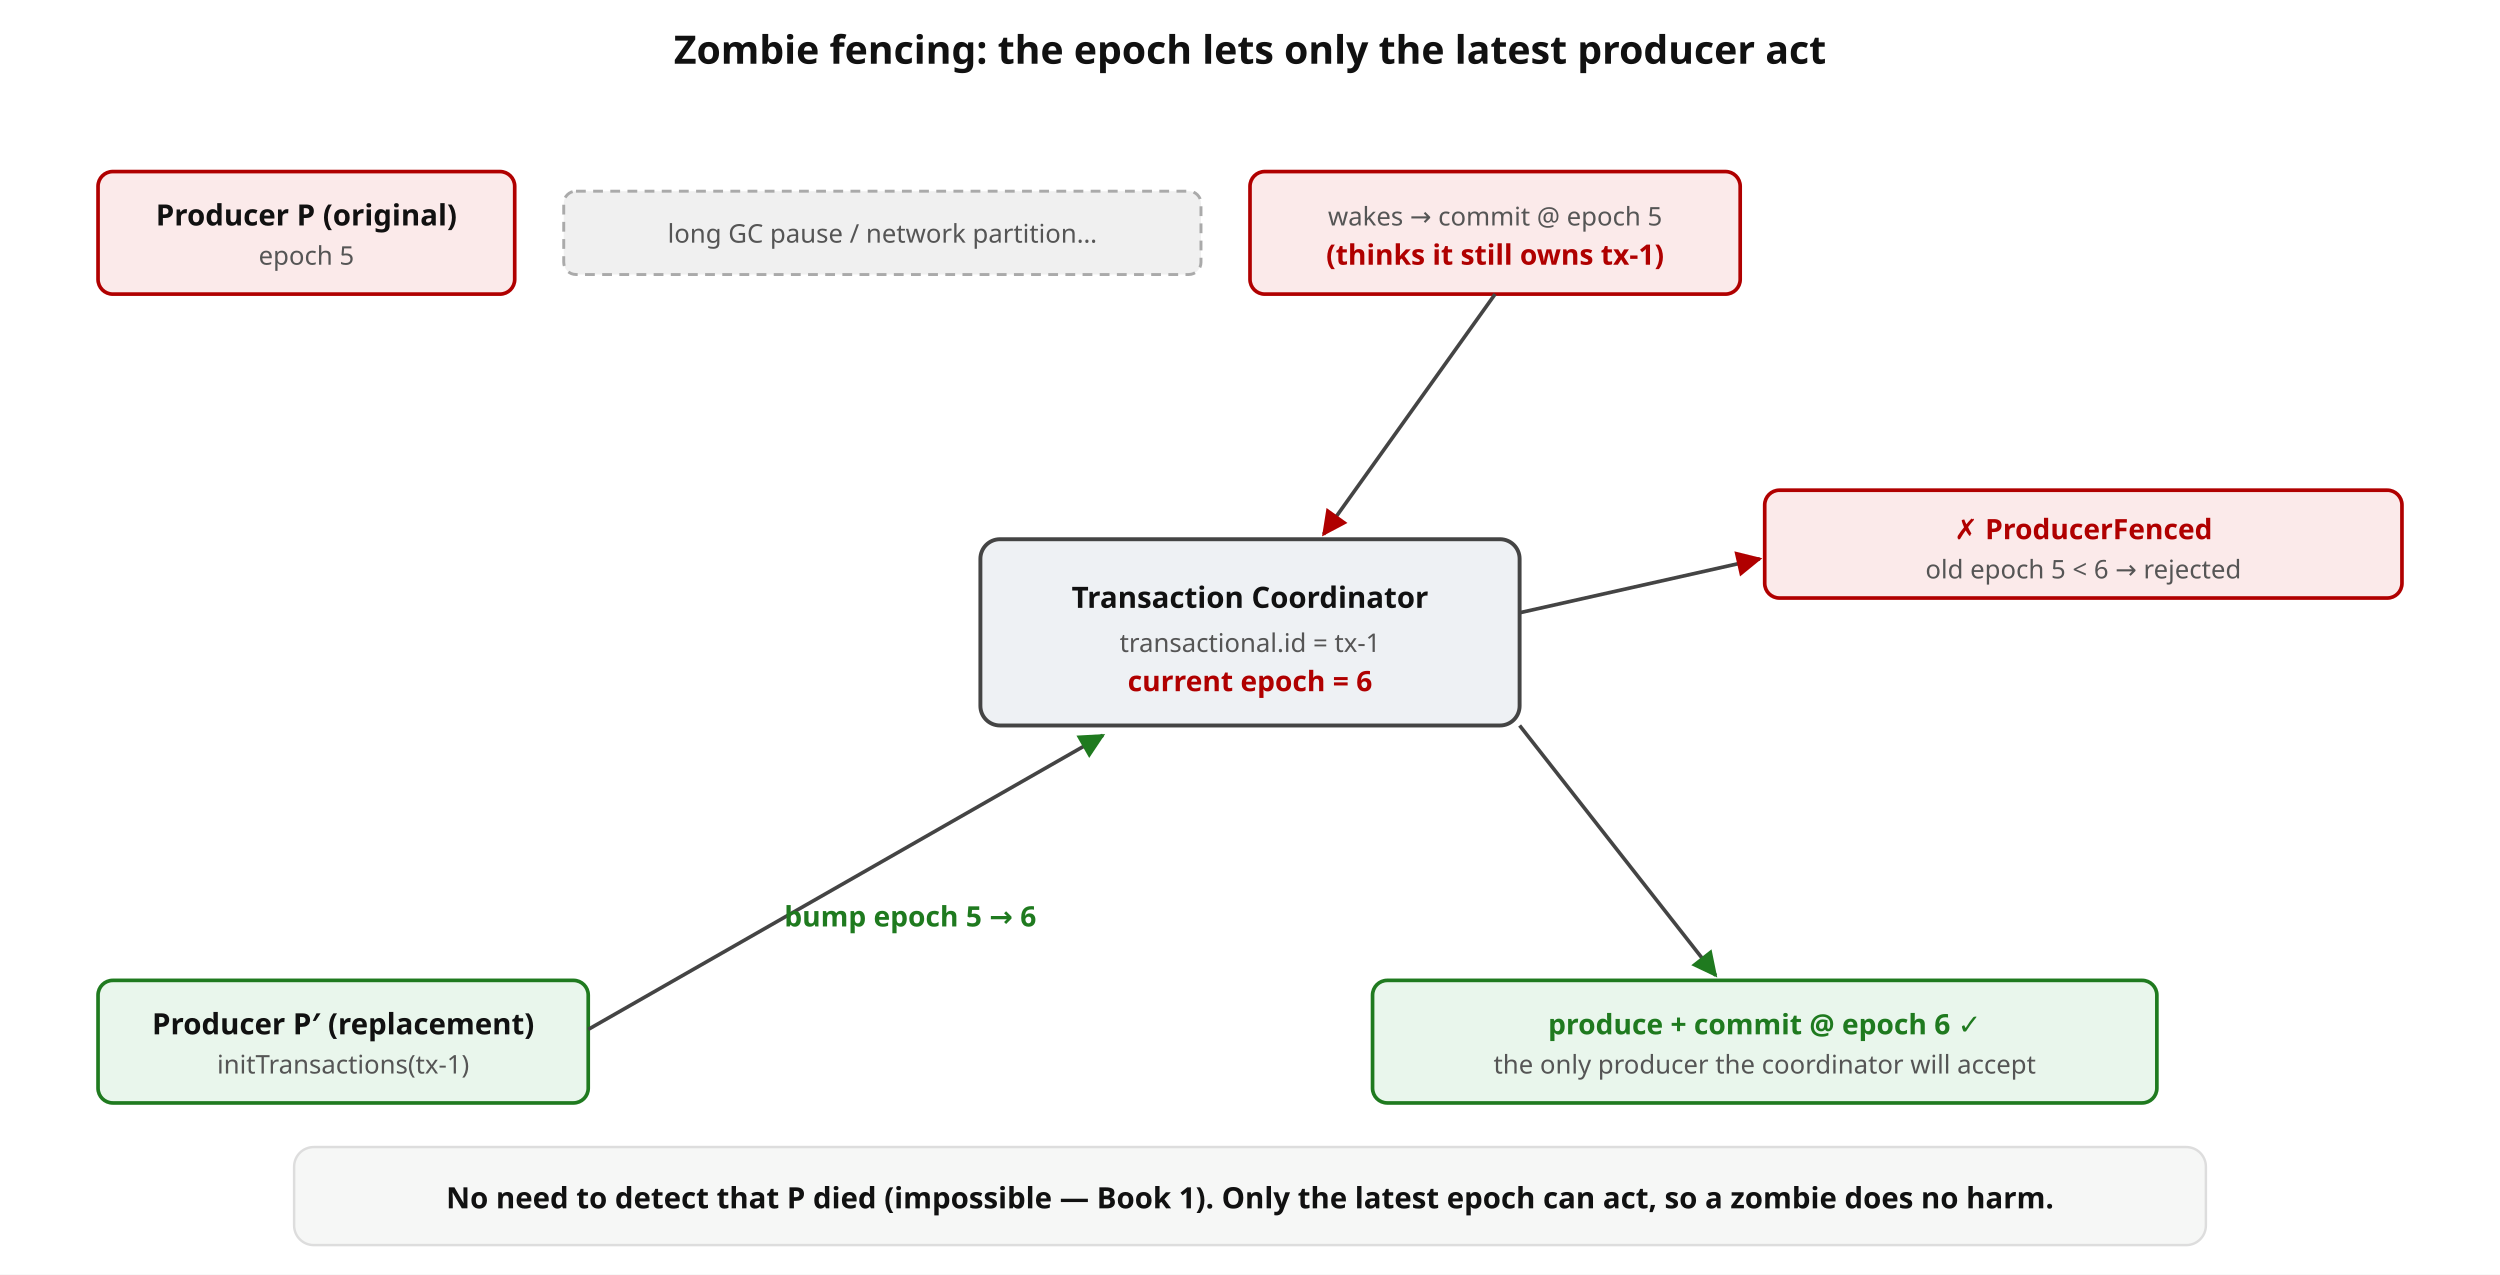
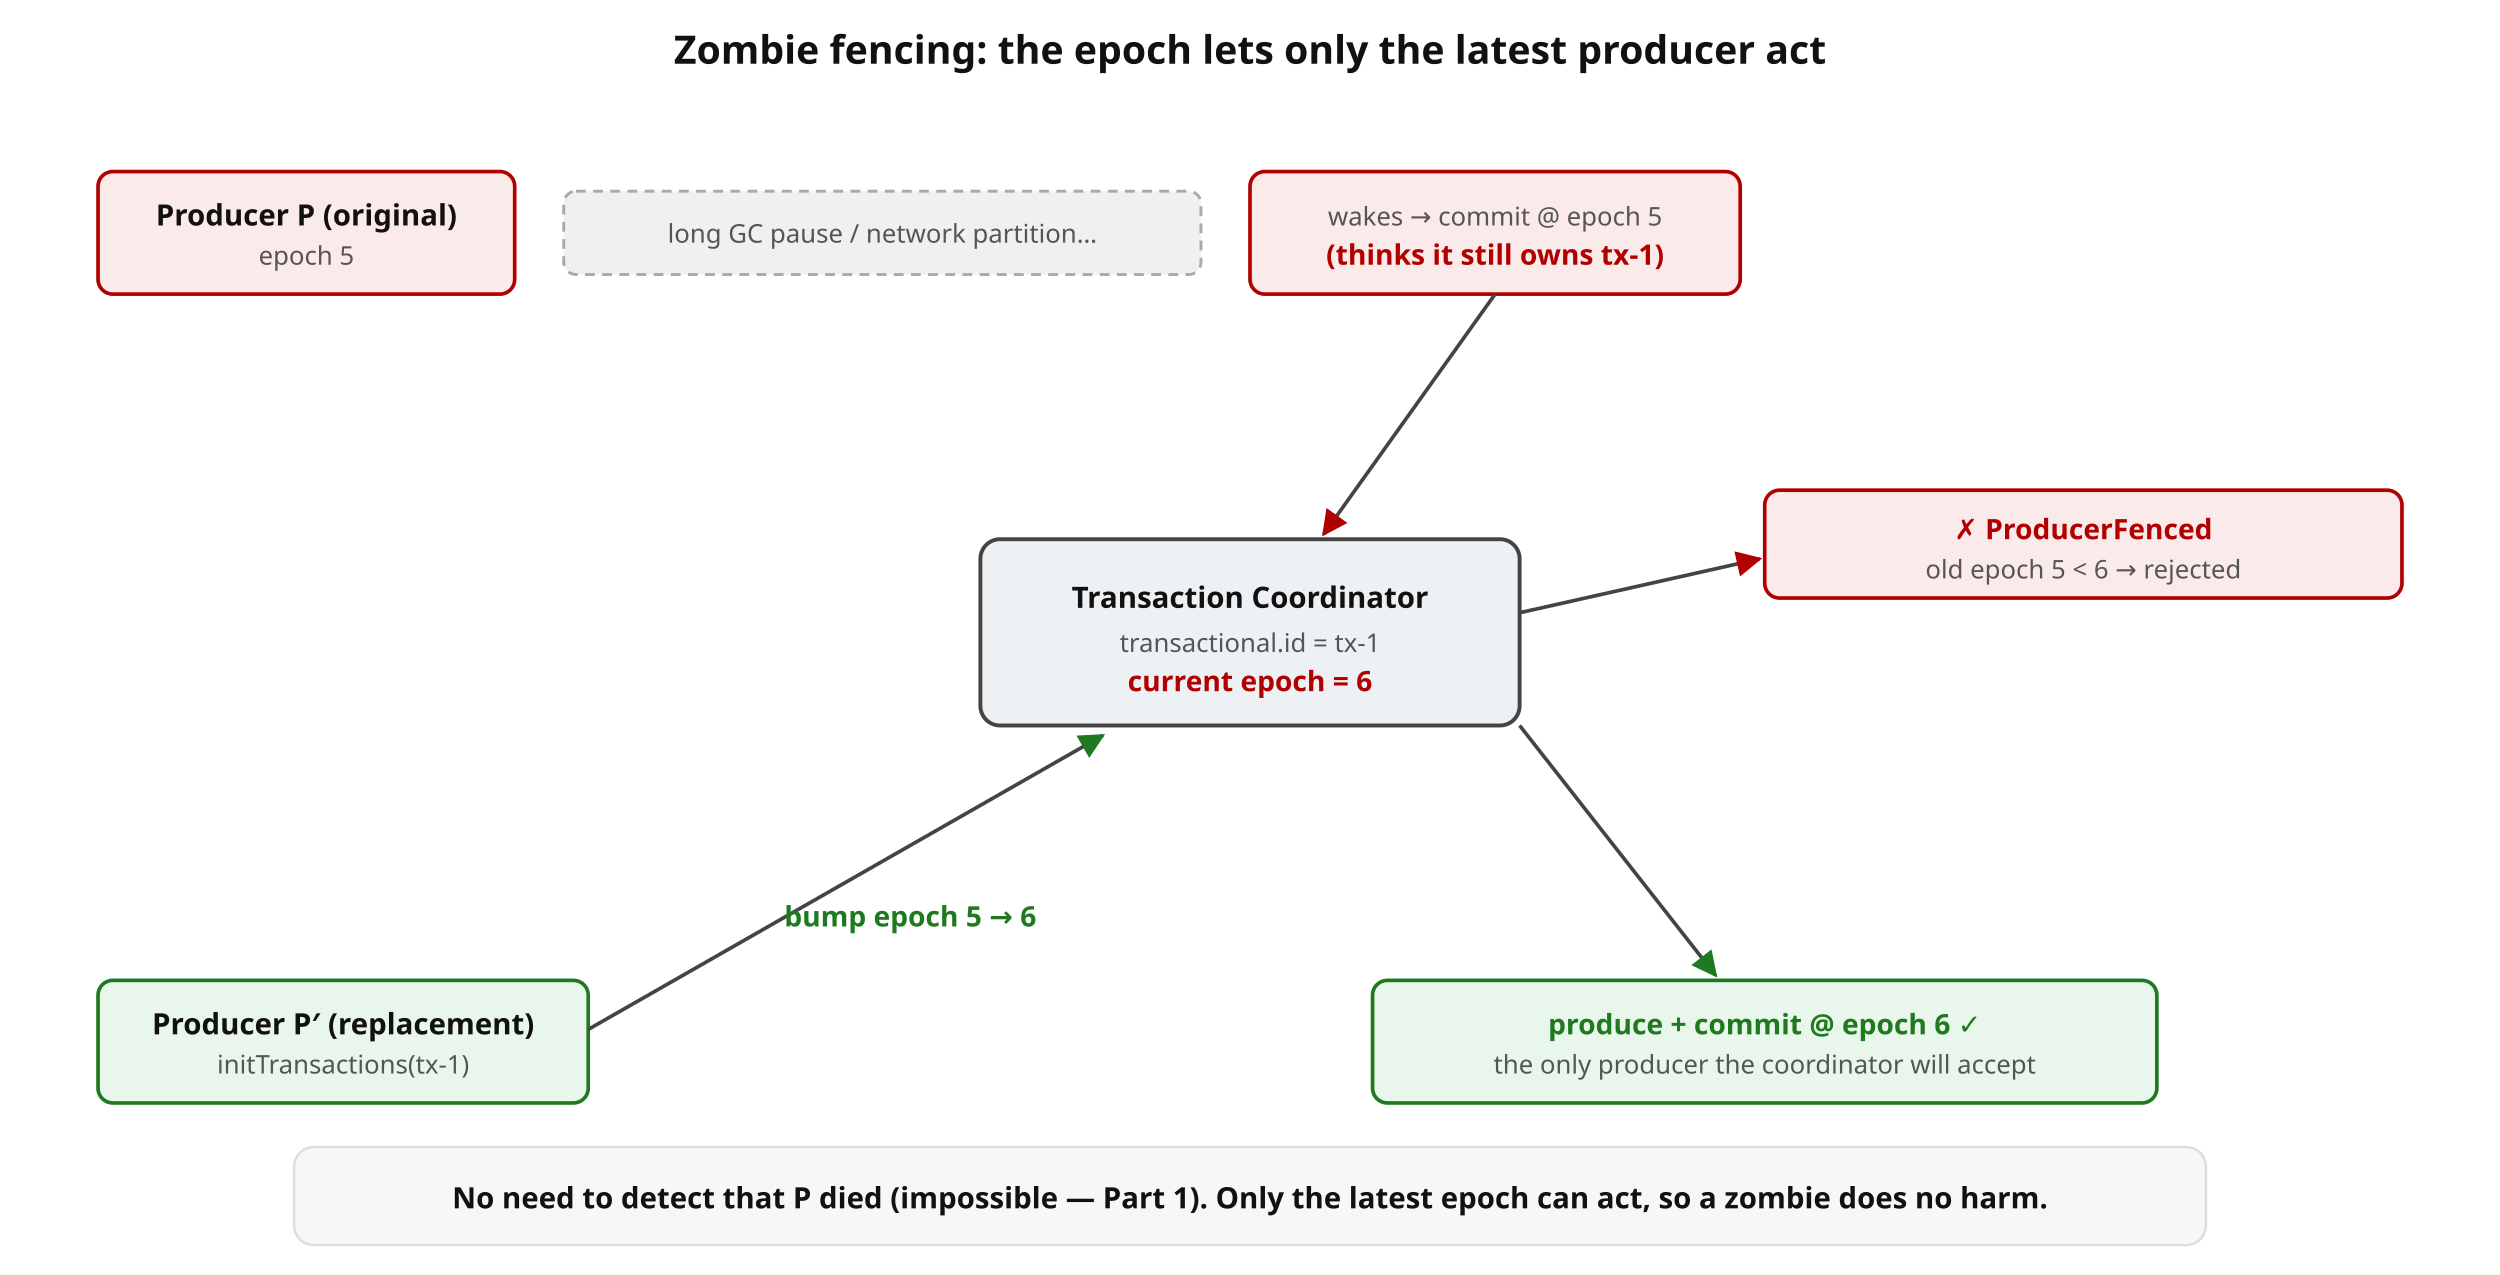
<svg xmlns="http://www.w3.org/2000/svg" viewBox="0 0 1020 520" font-family="sans-serif">
  <defs>
    <marker id="az3" viewBox="0 0 10 10" refX="9" refY="5" markerWidth="7" markerHeight="7" orient="auto-start-reverse">
      <path d="M0,0 L10,5 L0,10 z" fill="#444" />
    </marker>
    <marker id="azb" viewBox="0 0 10 10" refX="9" refY="5" markerWidth="7" markerHeight="7" orient="auto-start-reverse">
      <path d="M0,0 L10,5 L0,10 z" fill="#b00000" />
    </marker>
    <marker id="azg" viewBox="0 0 10 10" refX="9" refY="5" markerWidth="7" markerHeight="7" orient="auto-start-reverse">
      <path d="M0,0 L10,5 L0,10 z" fill="#1f7a1f" />
    </marker>
    <style>
      .title{font-size:16px;font-weight:bold;fill:#111}
      .coord{fill:#eef1f4;stroke:#444;stroke-width:1.6}
      .zombie{fill:#fbeaea;stroke:#b00000;stroke-width:1.5}
      .live{fill:#e9f6ec;stroke:#1f7a1f;stroke-width:1.5}
      .pause{fill:#f0f0f0;stroke:#aaa;stroke-width:1.2;stroke-dasharray:4 3}
      .boxT{font-size:12px;font-weight:bold;fill:#111}
      .sub{font-size:10.5px;fill:#555}
      .arr{stroke:#444;stroke-width:1.5;fill:none}
      .bad{font-size:11.5px;font-weight:bold;fill:#b00000}
      .good{font-size:11.5px;font-weight:bold;fill:#1f7a1f}
    </style>
  </defs>
  <rect width="1020" height="520" fill="#ffffff" />
  <text x="510" y="26" text-anchor="middle" class="title">Zombie fencing: the epoch lets only the latest producer act</text>
  <rect class="coord" x="400" y="220" width="220" height="76" rx="8" />
  <text x="510" y="248" text-anchor="middle" class="boxT">Transaction Coordinator</text>
  <text x="510" y="266" text-anchor="middle" class="sub">transactional.id = tx-1</text>
  <text x="510" y="282" text-anchor="middle" class="bad">current epoch = 6</text>
  <rect class="zombie" x="40" y="70" width="170" height="50" rx="6" />
  <text x="125" y="92" text-anchor="middle" class="boxT" fill="#b00000">Producer P (original)</text>
  <text x="125" y="108" text-anchor="middle" class="sub">epoch 5</text>
  <rect class="pause" x="230" y="78" width="260" height="34" rx="5" />
  <text x="360" y="99" text-anchor="middle" class="sub">long GC pause / network partition…</text>
  <rect class="zombie" x="510" y="70" width="200" height="50" rx="6" />
  <text x="610" y="92" text-anchor="middle" class="sub">wakes → commit @ epoch 5</text>
  <text x="610" y="108" text-anchor="middle" class="bad">(thinks it still owns tx-1)</text>
  <line class="arr" x1="610" y1="120" x2="540" y2="218" stroke="#b00000" stroke-width="1.6" marker-end="url(#azb)" />
  <rect class="zombie" x="720" y="200" width="260" height="44" rx="6" />
  <text x="850" y="220" text-anchor="middle" class="bad">✗ ProducerFenced</text>
  <text x="850" y="236" text-anchor="middle" class="sub">old epoch 5 &lt; 6 → rejected</text>
  <line class="arr" x1="620" y1="250" x2="718" y2="228" stroke="#b00000" stroke-width="1.4" marker-end="url(#azb)" />
  <rect class="live" x="40" y="400" width="200" height="50" rx="6" />
  <text x="140" y="422" text-anchor="middle" class="boxT" fill="#1f7a1f">Producer P′ (replacement)</text>
  <text x="140" y="438" text-anchor="middle" class="sub">initTransactions(tx-1)</text>
  <line class="arr" x1="240" y1="420" x2="450" y2="300" stroke="#1f7a1f" stroke-width="1.6" marker-end="url(#azg)" />
  <text x="320" y="378" class="good">bump epoch 5 → 6</text>
  <rect class="live" x="560" y="400" width="320" height="50" rx="6" />
  <text x="720" y="422" text-anchor="middle" class="good">produce + commit @ epoch 6 ✓</text>
  <text x="720" y="438" text-anchor="middle" class="sub">the only producer the coordinator will accept</text>
  <line class="arr" x1="620" y1="296" x2="700" y2="398" stroke="#1f7a1f" stroke-width="1.4" marker-end="url(#azg)" />
  <rect x="120" y="468" width="780" height="40" rx="8" fill="#f6f7f6" stroke="#ddd" />
-   <text x="510" y="493" text-anchor="middle" class="boxT">No need to detect that P died (impossible — Book 1). Only the latest epoch can act, so a zombie does no harm.</text>
+   <text x="510" y="493" text-anchor="middle" class="boxT">No need to detect that P died (impossible — Part 1). Only the latest epoch can act, so a zombie does no harm.</text>
</svg>
